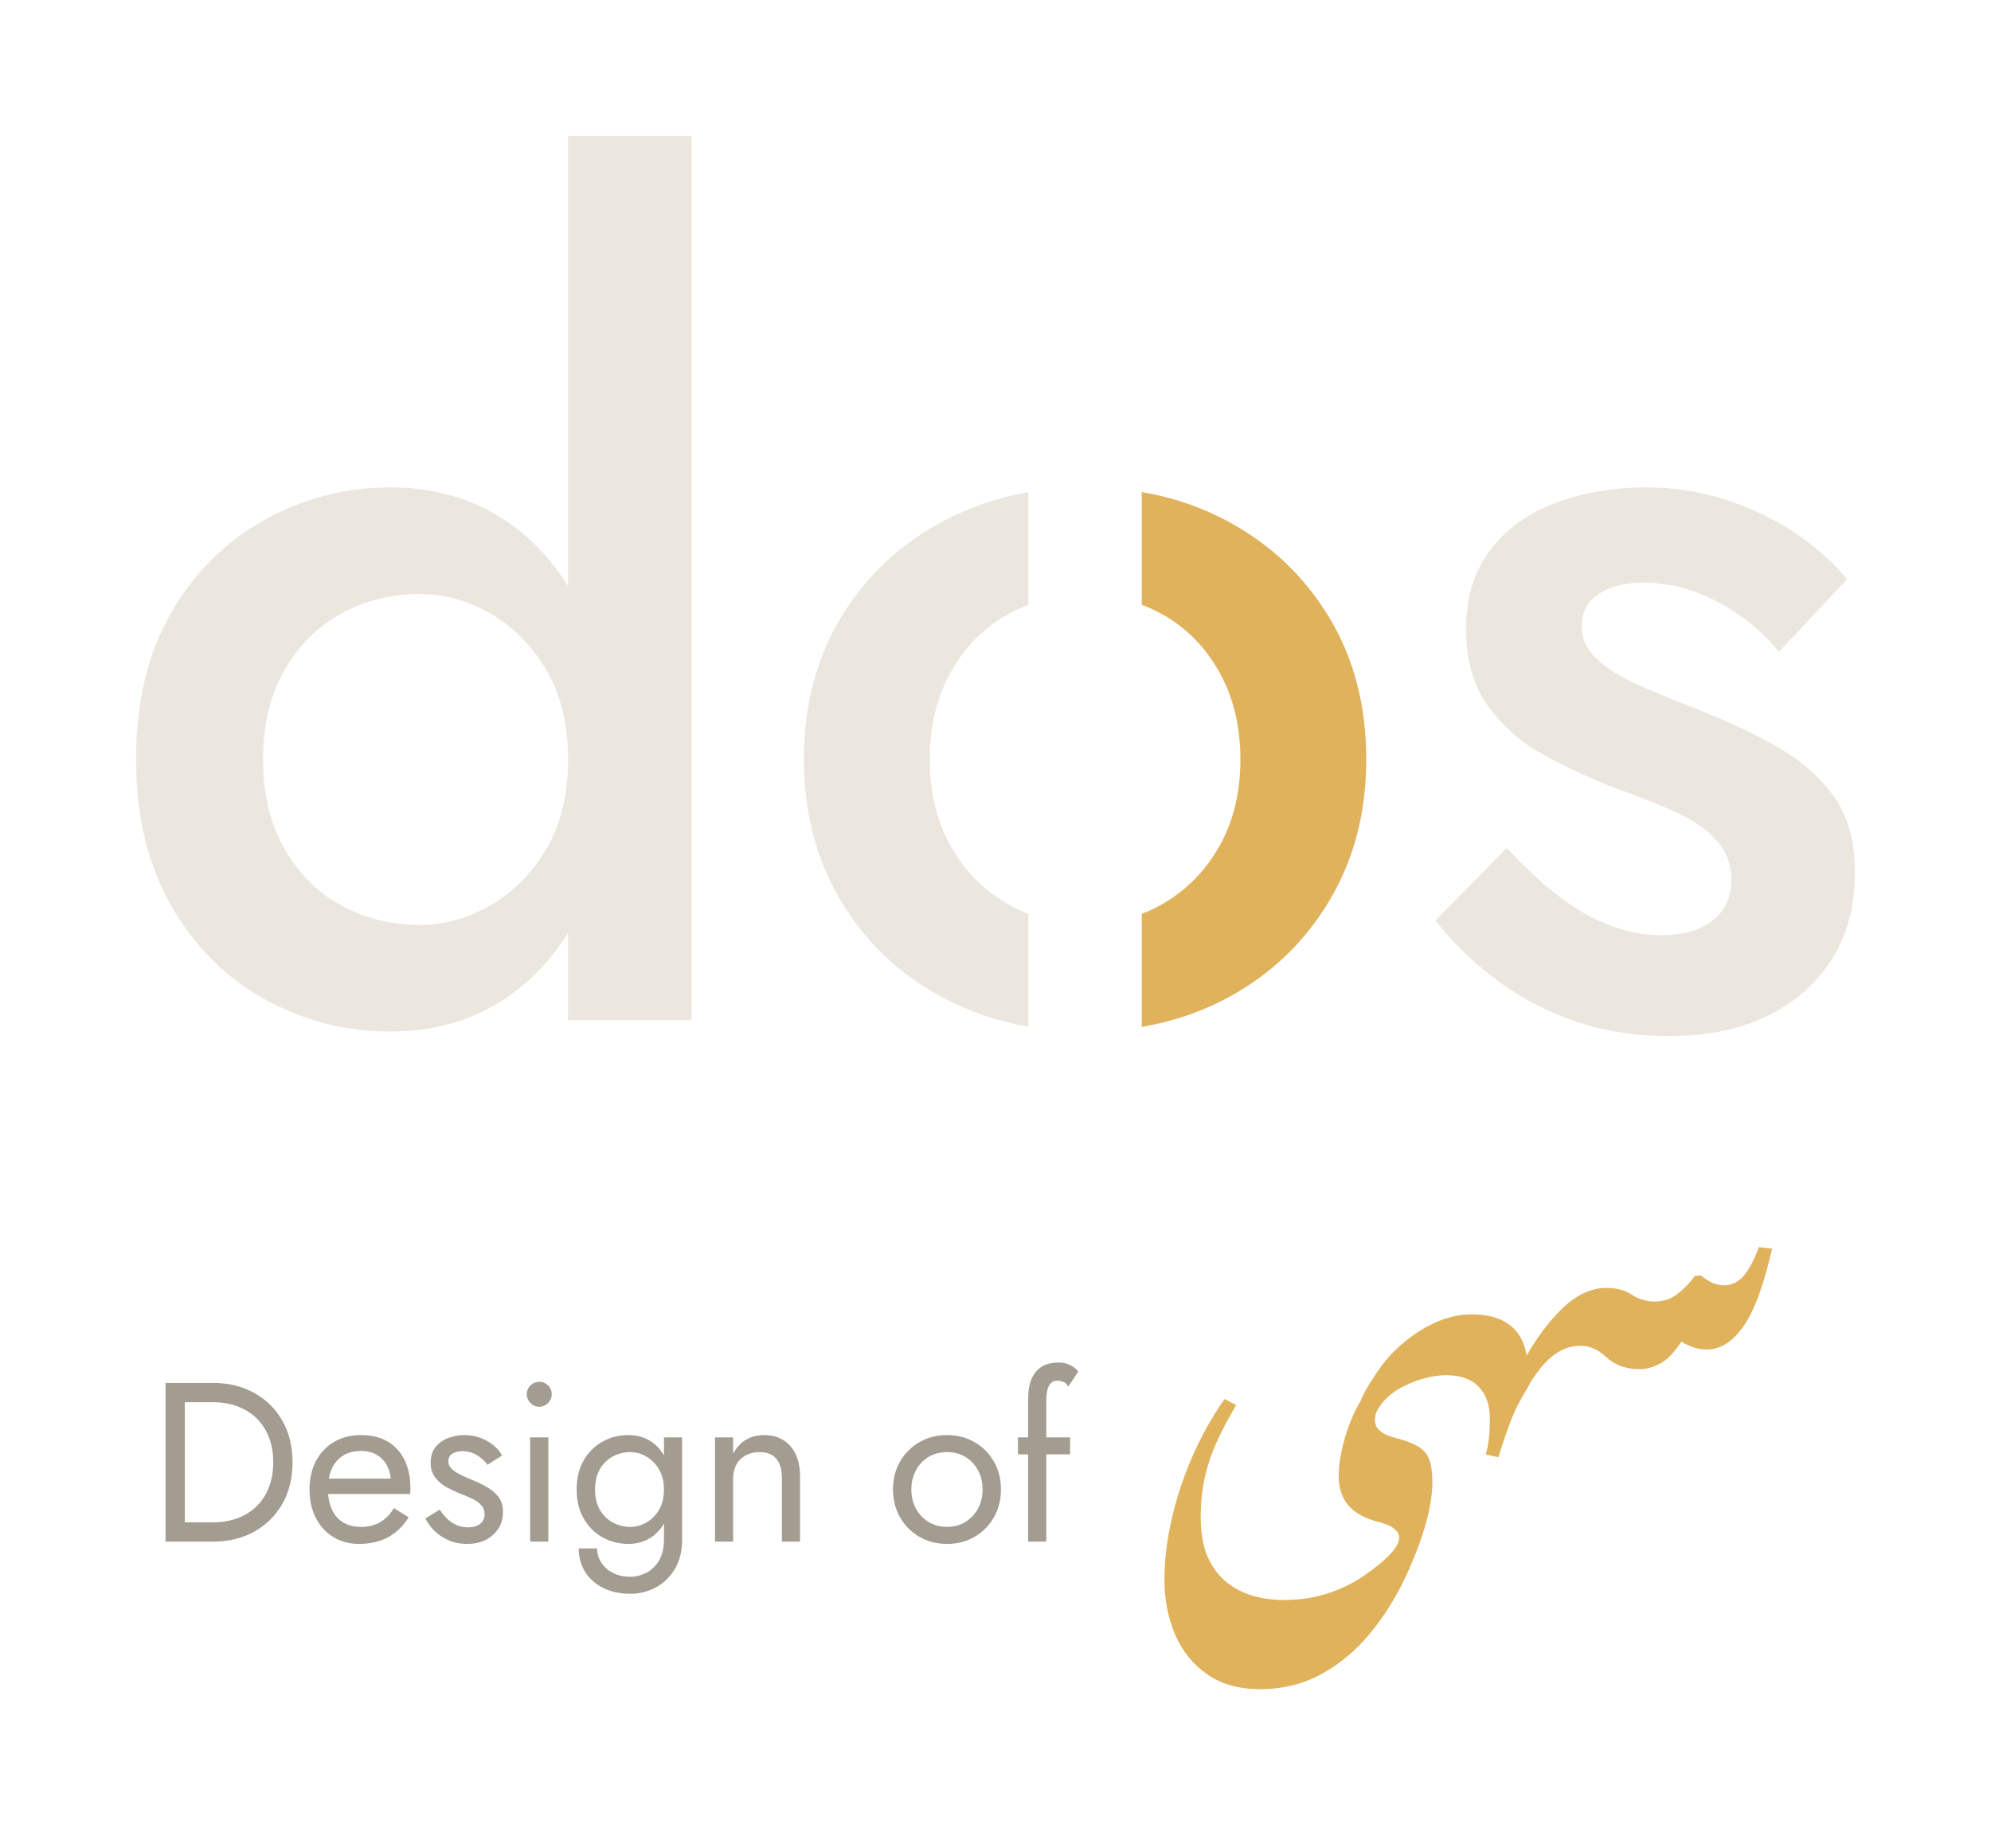
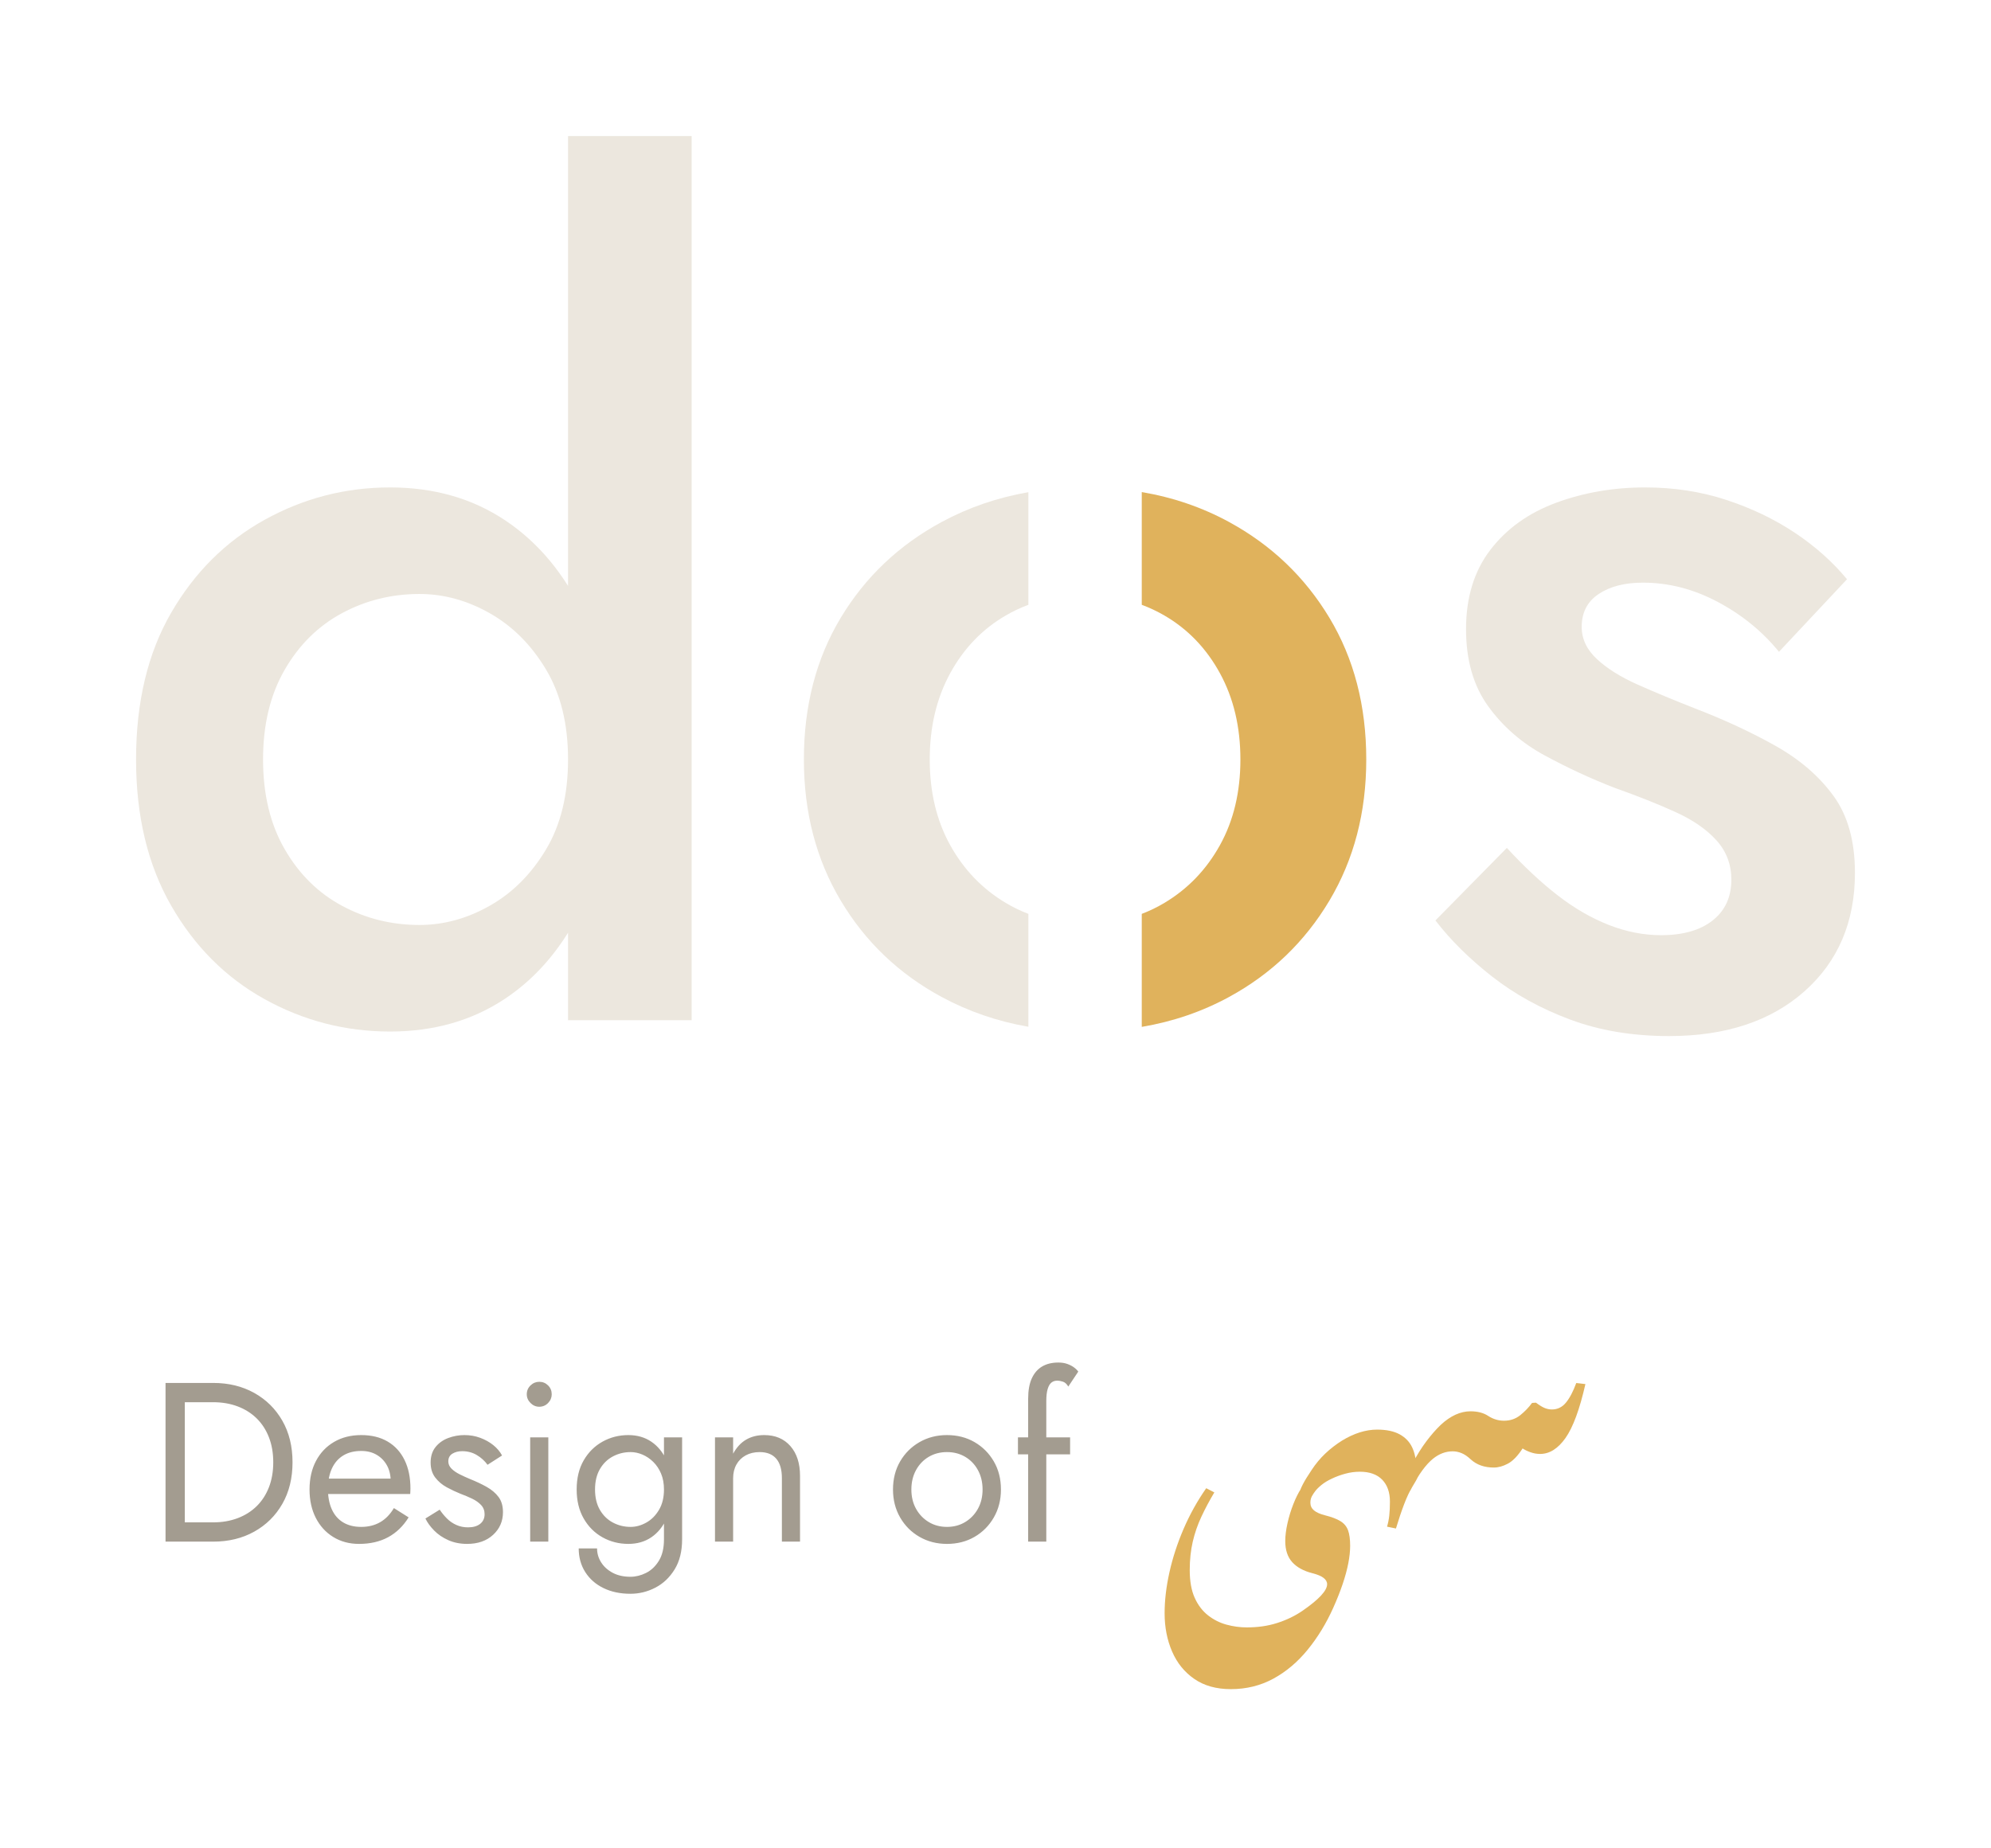
<svg xmlns="http://www.w3.org/2000/svg" viewBox="-17.2 -180.0 351.2 326.0">
  <path d="M83 -156V0H104.8V-156H83ZM6.8 -46Q6.8 -31 13 -20.2Q19.2 -9.4 29.5 -3.7Q39.8 2 51.6 2Q63.2 2 71.9 -3.8Q80.6 -9.6 85.7 -20.4Q90.8 -31.2 90.8 -46Q90.8 -61 85.7 -71.7Q80.6 -82.4 71.9 -88.2Q63.2 -94 51.6 -94Q39.8 -94 29.5 -88.3Q19.2 -82.6 13 -71.9Q6.8 -61.2 6.8 -46ZM29.2 -46Q29.2 -55.2 33 -61.8Q36.8 -68.4 43.1 -71.8Q49.4 -75.2 56.8 -75.2Q63.2 -75.2 69.2 -71.8Q75.2 -68.4 79.1 -61.9Q83 -55.4 83 -46Q83 -36.6 79.1 -30.1Q75.2 -23.6 69.2 -20.2Q63.2 -16.8 56.8 -16.8Q49.4 -16.8 43.1 -20.2Q36.8 -23.6 33 -30.2Q29.2 -36.8 29.2 -46Z" fill="#ece7de" />
  <path d="M124.6 -46Q124.6 -60.2 131.1 -71Q137.6 -81.8 148.9 -87.9Q156.01 -91.74 164.2 -93.16V-73.29Q162.12 -72.52 160.2 -71.4Q154 -67.8 150.4 -61.2Q146.8 -54.6 146.8 -46Q146.8 -37.4 150.4 -30.9Q154 -24.4 160.2 -20.7Q162.12 -19.55 164.2 -18.76V1.16Q156.01 -0.26 148.9 -4.1Q137.6 -10.2 131.1 -21.1Q124.6 -32 124.6 -46Z" fill="#ece7de" />
  <path d="M184.2 1.18V-18.76Q186.28 -19.55 188.2 -20.7Q194.4 -24.4 198 -30.9Q201.6 -37.4 201.6 -46Q201.6 -54.6 198 -61.2Q194.4 -67.8 188.2 -71.4Q186.28 -72.52 184.2 -73.29V-93.18Q192.5 -91.77 199.6 -87.9Q210.8 -81.8 217.3 -71Q223.8 -60.2 223.8 -46Q223.8 -32 217.3 -21.1Q210.8 -10.2 199.6 -4.1Q192.5 -0.23 184.2 1.18Z" fill="#e0b25c" />
  <path d="M248.6 -30.4 236 -17.6Q240 -12.4 246 -7.7Q252 -3 259.8 -0.1Q267.6 2.8 277.2 2.8Q292.2 2.8 301.1 -5.1Q310 -13 310 -26Q310 -34.4 306.2 -39.6Q302.4 -44.8 296 -48.4Q289.6 -52 281.8 -55Q276.2 -57.2 271.7 -59.2Q267.2 -61.2 264.5 -63.7Q261.8 -66.2 261.8 -69.4Q261.8 -73.2 264.8 -75.2Q267.8 -77.2 272.6 -77.2Q279.4 -77.2 285.8 -73.8Q292.2 -70.4 296.6 -65L308.6 -77.8Q304.8 -82.4 299.4 -86Q294 -89.6 287.3 -91.8Q280.6 -94 273 -94Q264.6 -94 257.3 -91.3Q250 -88.6 245.7 -83Q241.4 -77.4 241.4 -69Q241.4 -60.8 245.3 -55.4Q249.2 -50 255.3 -46.7Q261.4 -43.4 267.6 -41Q273.8 -38.8 278.4 -36.7Q283 -34.6 285.6 -31.7Q288.2 -28.8 288.2 -24.8Q288.2 -20.2 284.9 -17.6Q281.6 -15 275.8 -15Q271.2 -15 266.6 -16.8Q262 -18.6 257.6 -22Q253.2 -25.4 248.6 -30.4Z" fill="#ece7de" />
  <g transform="translate(8.8,92)">
    <path d="M3.2 -28V0H6.6V-28H3.2ZM11.6 0Q15.68 0 18.84 -1.76Q22 -3.52 23.8 -6.66Q25.6 -9.8 25.6 -14Q25.6 -18.2 23.8 -21.34Q22 -24.48 18.84 -26.24Q15.68 -28 11.6 -28H5.08V-24.6H11.6Q13.96 -24.6 15.92 -23.86Q17.88 -23.12 19.28 -21.74Q20.68 -20.36 21.44 -18.4Q22.2 -16.44 22.2 -14Q22.2 -11.56 21.44 -9.6Q20.68 -7.64 19.28 -6.26Q17.88 -4.88 15.92 -4.14Q13.96 -3.4 11.6 -3.4H5.08V0H11.6Z M37.32 0.4Q40.28 0.4 42.46 -0.78Q44.64 -1.96 46.08 -4.28L43.48 -5.92Q42.48 -4.24 41.04 -3.42Q39.6 -2.6 37.72 -2.6Q35.84 -2.6 34.52 -3.4Q33.2 -4.2 32.52 -5.72Q31.84 -7.24 31.84 -9.4Q31.88 -11.52 32.58 -12.98Q33.28 -14.44 34.58 -15.22Q35.88 -16 37.72 -16Q39.28 -16 40.44 -15.32Q41.6 -14.64 42.26 -13.44Q42.92 -12.24 42.92 -10.6Q42.92 -10.32 42.8 -9.9Q42.68 -9.48 42.56 -9.28L43.84 -11.12H30.64V-8.4H46.36Q46.36 -8.48 46.38 -8.78Q46.4 -9.08 46.4 -9.36Q46.4 -12.28 45.36 -14.4Q44.32 -16.52 42.38 -17.66Q40.44 -18.8 37.72 -18.8Q35 -18.8 32.94 -17.6Q30.88 -16.4 29.74 -14.24Q28.6 -12.08 28.6 -9.2Q28.6 -6.36 29.7 -4.2Q30.8 -2.04 32.78 -0.82Q34.76 0.4 37.32 0.4Z M51.56 -5.64 49.04 -4.08Q49.56 -3 50.58 -1.96Q51.6 -0.92 53.08 -0.26Q54.56 0.4 56.4 0.4Q59.24 0.4 60.98 -1.2Q62.72 -2.8 62.72 -5.2Q62.72 -6.84 61.94 -7.88Q61.16 -8.92 59.84 -9.66Q58.52 -10.4 56.92 -11.04Q55.96 -11.44 55.08 -11.88Q54.2 -12.32 53.64 -12.88Q53.08 -13.44 53.08 -14.16Q53.08 -15.08 53.8 -15.52Q54.52 -15.96 55.52 -15.96Q56.96 -15.96 58.1 -15.28Q59.24 -14.6 60 -13.56L62.56 -15.2Q62 -16.24 61 -17.04Q60 -17.84 58.7 -18.32Q57.4 -18.8 55.92 -18.8Q54.44 -18.8 53.06 -18.28Q51.68 -17.76 50.82 -16.68Q49.96 -15.6 49.96 -13.96Q49.96 -12.36 50.78 -11.3Q51.6 -10.24 52.82 -9.58Q54.04 -8.92 55.24 -8.44Q56.32 -8.04 57.28 -7.58Q58.24 -7.12 58.86 -6.46Q59.48 -5.8 59.48 -4.84Q59.48 -3.76 58.7 -3.14Q57.92 -2.52 56.56 -2.52Q55.44 -2.52 54.5 -2.94Q53.56 -3.36 52.84 -4.08Q52.12 -4.8 51.56 -5.64Z M66.92 -26Q66.92 -25.12 67.58 -24.46Q68.24 -23.8 69.12 -23.8Q70.04 -23.8 70.68 -24.46Q71.32 -25.12 71.32 -26Q71.32 -26.92 70.68 -27.56Q70.04 -28.2 69.12 -28.2Q68.24 -28.2 67.58 -27.56Q66.92 -26.92 66.92 -26ZM67.52 -18.4V0H70.72V-18.4H67.52Z M76.08 1.2Q76.08 3.56 77.24 5.38Q78.4 7.2 80.46 8.2Q82.52 9.2 85.2 9.2Q87.52 9.2 89.6 8.12Q91.68 7.04 93 4.9Q94.32 2.76 94.32 -0.4V-18.4H91.12V-0.4Q91.12 1.92 90.22 3.38Q89.32 4.84 87.96 5.52Q86.6 6.2 85.2 6.2Q83.4 6.2 82.08 5.5Q80.76 4.8 80.04 3.66Q79.32 2.52 79.32 1.2H76.08ZM75.72 -9.2Q75.72 -6.24 76.96 -4.08Q78.2 -1.92 80.28 -0.76Q82.36 0.4 84.84 0.4Q87.16 0.4 88.88 -0.76Q90.6 -1.92 91.58 -4.08Q92.56 -6.24 92.56 -9.2Q92.56 -12.2 91.58 -14.34Q90.6 -16.48 88.88 -17.64Q87.16 -18.8 84.84 -18.8Q82.36 -18.8 80.28 -17.64Q78.2 -16.48 76.96 -14.34Q75.72 -12.2 75.72 -9.2ZM78.96 -9.2Q78.96 -11.32 79.82 -12.8Q80.68 -14.28 82.12 -15.04Q83.56 -15.8 85.24 -15.8Q86.28 -15.8 87.32 -15.36Q88.36 -14.92 89.22 -14.08Q90.08 -13.24 90.6 -12.02Q91.12 -10.8 91.12 -9.2Q91.12 -7.08 90.24 -5.6Q89.36 -4.12 88 -3.36Q86.64 -2.6 85.24 -2.6Q83.56 -2.6 82.12 -3.36Q80.68 -4.12 79.82 -5.6Q78.96 -7.08 78.96 -9.2Z M111.92 -11.2V0H115.12V-11.6Q115.12 -14.92 113.42 -16.86Q111.72 -18.8 108.8 -18.8Q107 -18.8 105.62 -18Q104.24 -17.2 103.32 -15.52V-18.4H100.12V0H103.32V-11.2Q103.32 -12.56 103.9 -13.6Q104.48 -14.64 105.54 -15.22Q106.6 -15.8 108 -15.8Q109.92 -15.8 110.92 -14.64Q111.92 -13.48 111.92 -11.2Z  M131.52 -9.2Q131.52 -6.44 132.78 -4.26Q134.04 -2.08 136.2 -0.84Q138.36 0.4 141.04 0.4Q143.76 0.4 145.9 -0.84Q148.04 -2.08 149.3 -4.26Q150.56 -6.44 150.56 -9.2Q150.56 -12 149.3 -14.16Q148.04 -16.32 145.9 -17.56Q143.76 -18.8 141.04 -18.8Q138.36 -18.8 136.2 -17.56Q134.04 -16.32 132.78 -14.16Q131.52 -12 131.52 -9.2ZM134.76 -9.2Q134.76 -11.12 135.58 -12.62Q136.4 -14.12 137.82 -14.96Q139.24 -15.8 141.04 -15.8Q142.84 -15.8 144.26 -14.96Q145.68 -14.12 146.5 -12.62Q147.32 -11.12 147.32 -9.2Q147.32 -7.28 146.5 -5.8Q145.68 -4.32 144.26 -3.46Q142.84 -2.6 141.04 -2.6Q139.24 -2.6 137.82 -3.46Q136.4 -4.32 135.58 -5.8Q134.76 -7.28 134.76 -9.2Z M153.56 -18.4V-15.4H162.76V-18.4H153.56ZM162.44 -27.36 164.2 -30Q163.92 -30.4 163.42 -30.76Q162.92 -31.12 162.24 -31.36Q161.56 -31.6 160.68 -31.6Q159 -31.6 157.82 -30.9Q156.64 -30.2 156 -28.8Q155.36 -27.4 155.36 -25.2V0H158.56V-24.8Q158.56 -26.12 158.8 -26.92Q159.04 -27.72 159.46 -28.06Q159.88 -28.4 160.48 -28.4Q160.96 -28.4 161.5 -28.22Q162.04 -28.04 162.44 -27.36Z" fill="#a39c90" />
  </g>
-   <g transform="translate(187.0,93.3) scale(0.3333)">
+   <g transform="translate(187.4,100.9) scale(0.2308)">
    <path d="M54.2 74.2Q37.6 74.2 26.3 66.4Q15 58.6 9.3 45.4Q3.6 32.2 3.6 16.2Q3.6 1.4 7.3 -15.2Q11 -31.8 18.1 -48.3Q25.2 -64.8 35.4 -79.4L41.6 -76.2Q36 -66.8 31.7 -57.6Q27.4 -48.4 25.1 -38.5Q22.8 -28.6 22.8 -16.8Q22.8 -4 26.6 4.4Q30.4 12.8 36.8 17.8Q43.2 22.8 50.9 24.9Q58.6 27 66.4 27Q72.6 27 78.3 26.2Q84 25.4 89.4 23.7Q94.8 22 99.8 19.6Q104.8 17.2 109.4 14Q118.6 7.6 123.2 2.6Q127.8 -2.4 127.8 -6Q127.8 -11.6 116.6 -14.4Q106.4 -17 101.1 -22.9Q95.8 -28.8 95.8 -39Q95.8 -45 97.5 -52.6Q99.2 -60.2 102 -67.3Q104.8 -74.4 107.9 -79.1Q111 -83.8 114 -83.8Q118.8 -83.8 118.8 -79.8Q118.8 -77.2 116.9 -74.5Q115 -71.8 115 -68.4Q115 -64.8 117.7 -62.5Q120.4 -60.2 125.8 -58.8Q133.8 -56.8 138 -54.2Q142.2 -51.6 143.8 -47.2Q145.4 -42.8 145.4 -35.4Q145.4 -29.4 144 -22.1Q142.6 -14.8 139.7 -6.2Q136.8 2.4 132.4 12.2Q124.4 30 112.9 44.1Q101.4 58.2 86.7 66.2Q72 74.2 54.2 74.2Z M180.4 -48.6 173.6 -50Q174.8 -54 175.3 -58.5Q175.8 -63 175.8 -69.2Q175.8 -79.8 169.9 -85.9Q164 -92 152.8 -92Q147.2 -92 141.7 -90.5Q136.2 -89 131.6 -86.8Q126.8 -84.6 123.5 -81.9Q120.2 -79.2 118.6 -77Q115.2 -71.8 111.2 -71.8Q109.6 -71.8 108.2 -72.6Q106.8 -73.4 106.8 -75.6Q106.8 -77.6 109.1 -82.1Q111.4 -86.6 116 -93.4Q120.6 -100.4 126.4 -105.9Q132.2 -111.4 139.2 -115.8Q153 -124.2 166 -124.2Q176.6 -124.2 183.2 -120.6Q189.8 -117 192.8 -110.6Q195.8 -104.2 195.8 -95.8Q197.4 -95.8 198.2 -94.8Q199 -93.8 199 -92.6Q199 -91.8 197.6 -88.8Q196.2 -85.8 193 -80.6Q189.8 -75.4 186.7 -67.3Q183.6 -59.2 180.4 -48.6Z  M185.8 -72.8Q184.2 -72.8 183.7 -73.6Q183.2 -74.4 183.2 -75.2Q183.2 -77.4 185.7 -83.3Q188.2 -89.2 193.2 -98.6Q198.2 -108 203.6 -115.2Q209 -122.4 214.6 -127.8Q220.2 -133 225.9 -135.6Q231.6 -138.2 237.4 -138.2Q245.6 -138.2 251 -134.6Q253.8 -132.8 256.8 -131.9Q259.8 -131 263 -131Q270.2 -131 275.5 -135.3Q280.8 -139.6 284.4 -144.6L287.4 -144.8Q291.4 -141.8 294.1 -140.7Q296.8 -139.6 299.6 -139.6Q306 -139.6 310.3 -144.8Q314.6 -150 318.2 -159.8L325.2 -159Q318.6 -130 310 -117.8Q301.4 -105.6 290.6 -105.6Q286.8 -105.6 283.2 -106.9Q279.6 -108.2 277.2 -109.8Q271.6 -101.2 266 -98.2Q260.4 -95.2 255.2 -95.2Q244.4 -95.2 237.6 -101.4Q234 -104.8 230.6 -106.2Q227.2 -107.6 223.8 -107.6Q215.8 -107.6 208.8 -102Q204.8 -98.8 200.6 -93.1Q196.4 -87.4 191.6 -78Q190.2 -75.4 188.9 -74.1Q187.6 -72.8 185.8 -72.8Z" fill="#e0b25c" />
  </g>
</svg>
